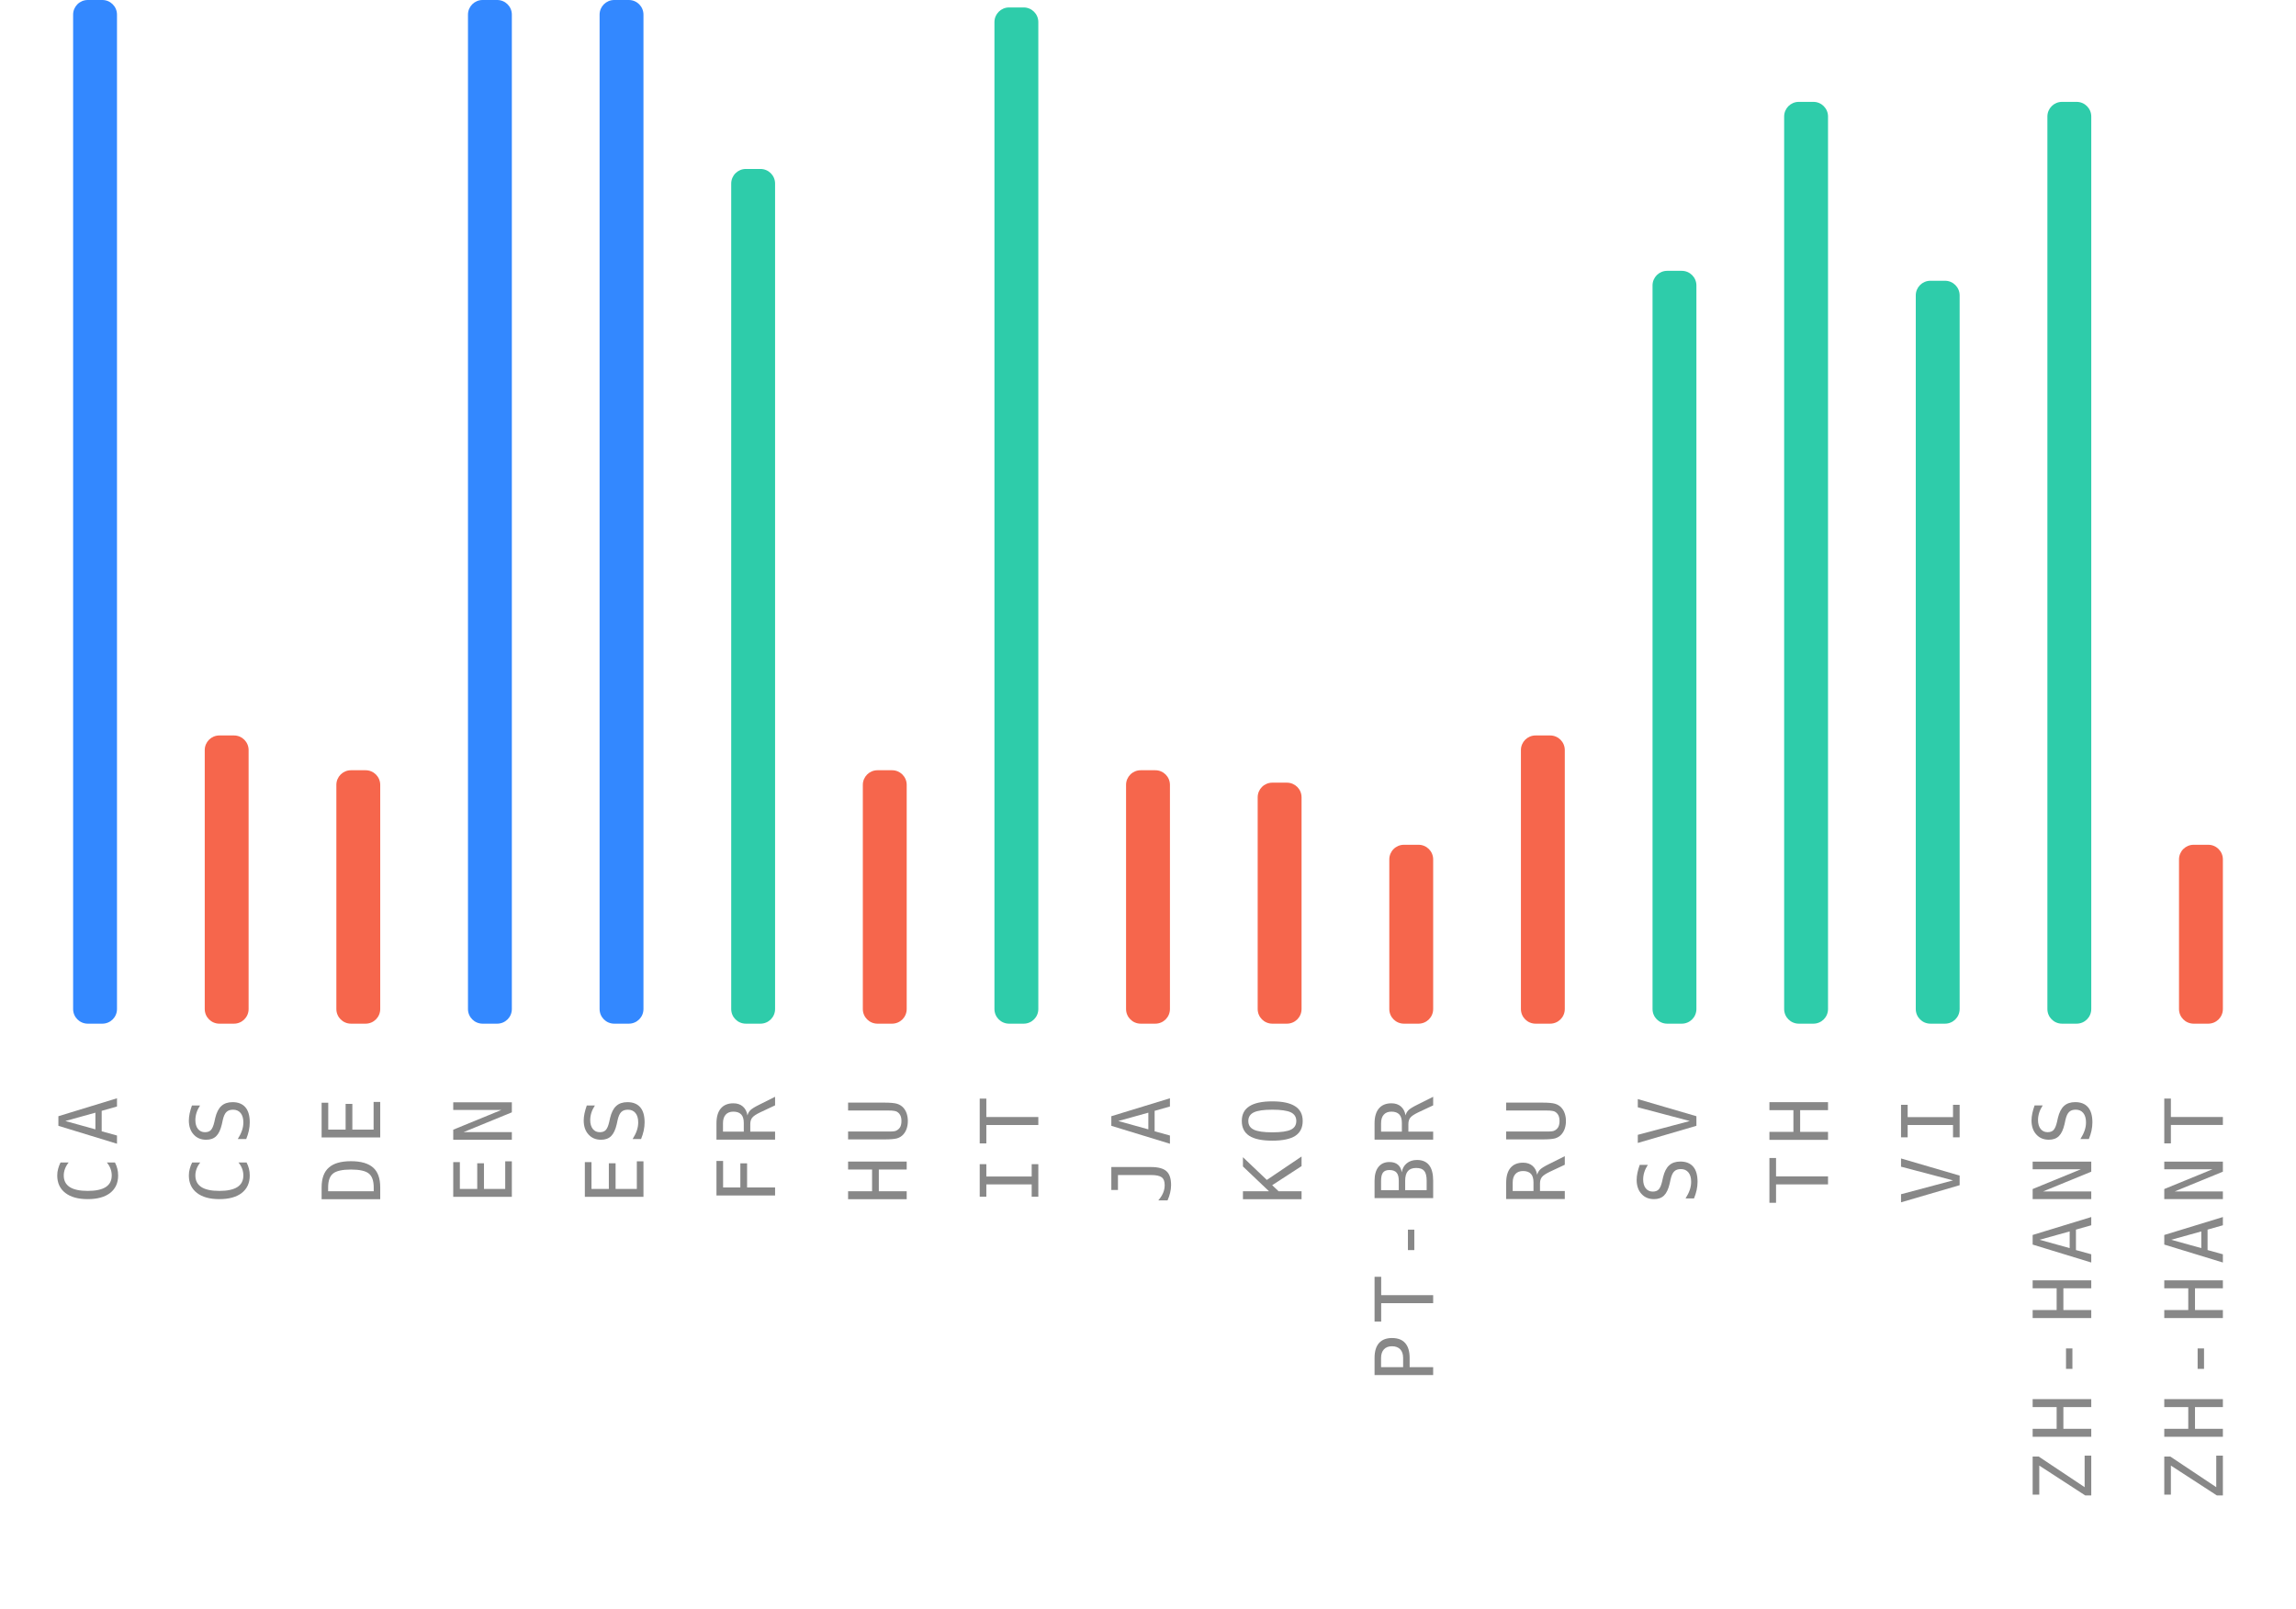
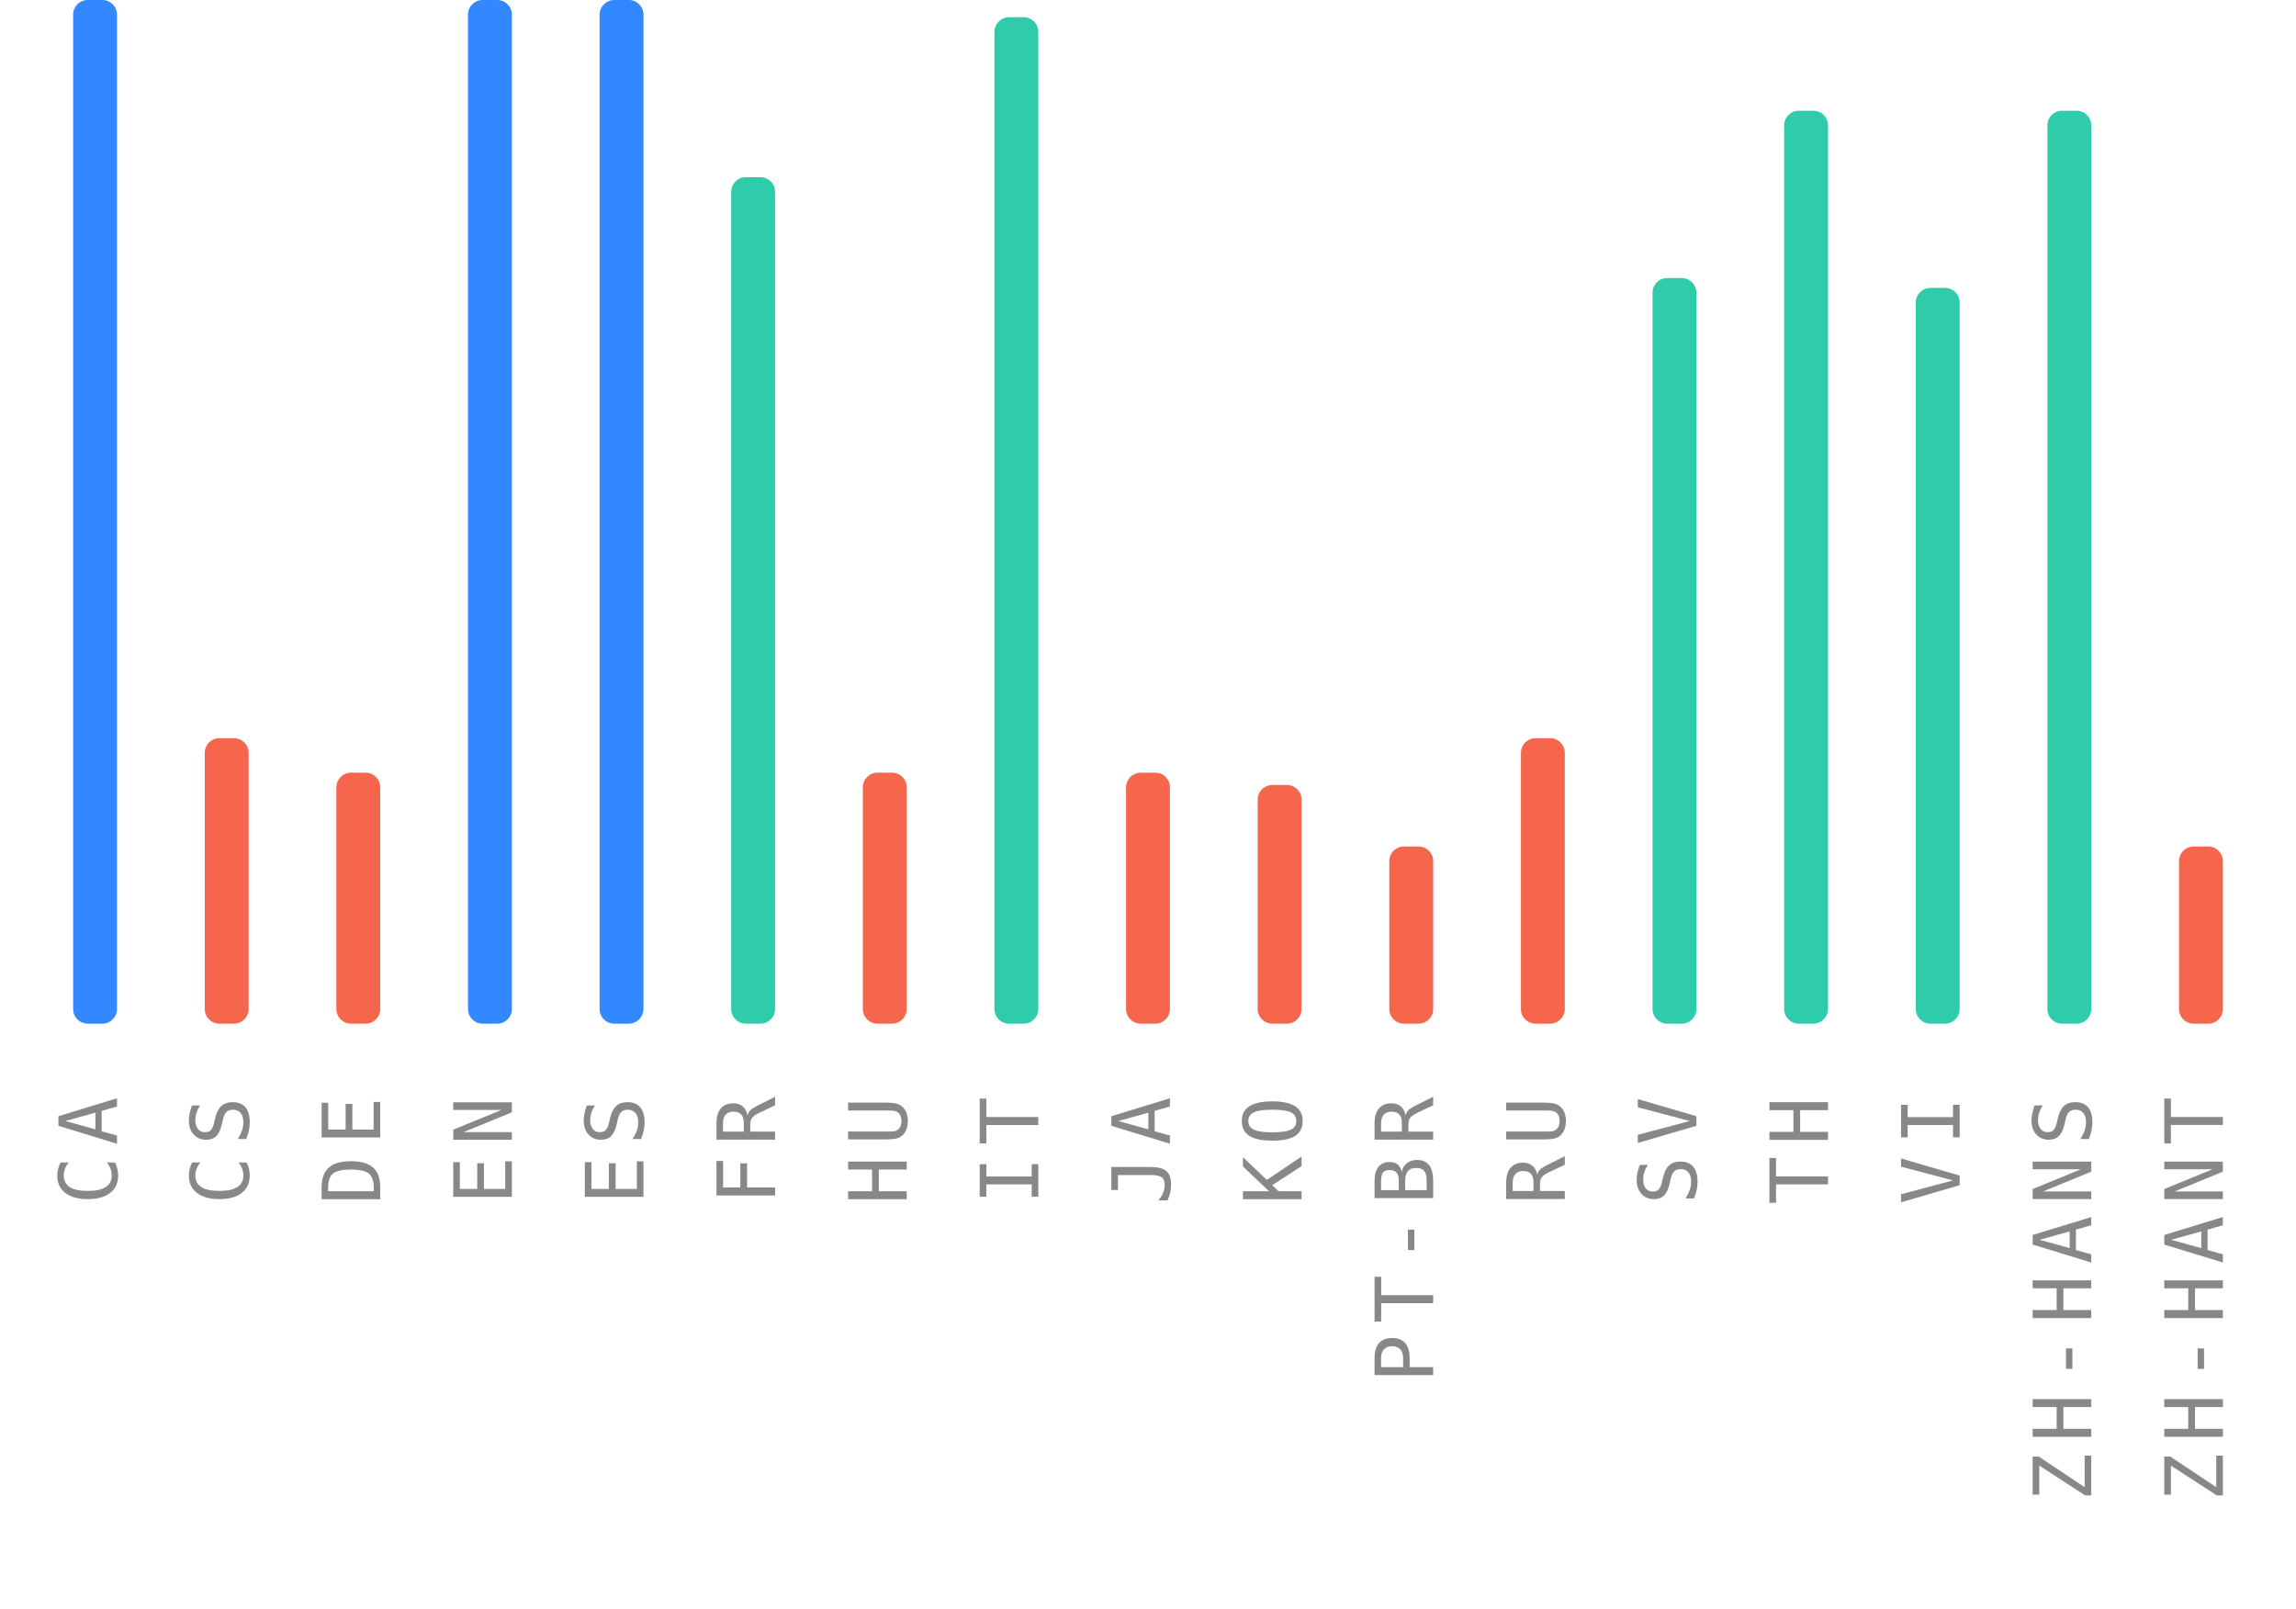
<svg xmlns="http://www.w3.org/2000/svg" width="314" height="220">
  <g>
    <text style="font-size: 11px; font-family: monospace; letter-spacing: 1.5px; fill: #888; text-anchor: end;" x="-150" y="16" transform="rotate(-90)">CA</text>
    <rect style="fill: #3388ff;" height="140" width="6" rx="2" y="0" x="10" />
    <text style="font-size: 11px; font-family: monospace; letter-spacing: 1.5px; fill: #888; text-anchor: end;" x="-150" y="34" transform="rotate(-90)">CS</text>
-     <rect style="fill: #f6664c;" height="39.417" width="6" rx="2" y="100.583" x="28" />
+     <rect style="fill: #f6664c;" height="39.038" width="6" rx="2" y="100.962" x="28" />
    <text style="font-size: 11px; font-family: monospace; letter-spacing: 1.5px; fill: #888; text-anchor: end;" x="-150" y="52" transform="rotate(-90)">DE</text>
-     <rect style="fill: #f6664c;" height="34.66" width="6" rx="2" y="105.34" x="46" />
+     <rect style="fill: #f6664c;" height="34.327" width="6" rx="2" y="105.673" x="46" />
    <text style="font-size: 11px; font-family: monospace; letter-spacing: 1.5px; fill: #888; text-anchor: end;" x="-150" y="70" transform="rotate(-90)">EN</text>
    <rect style="fill: #3388ff;" height="140" width="6" rx="2" y="0" x="64" />
    <text style="font-size: 11px; font-family: monospace; letter-spacing: 1.5px; fill: #888; text-anchor: end;" x="-150" y="88" transform="rotate(-90)">ES</text>
    <rect style="fill: #3388ff;" height="140" width="6" rx="2" y="0" x="82" />
    <text style="font-size: 11px; font-family: monospace; letter-spacing: 1.5px; fill: #888; text-anchor: end;" x="-150" y="106" transform="rotate(-90)">FR</text>
-     <rect style="fill: #2eccaa;" height="116.893" width="6" rx="2" y="23.107" x="100" />
+     <rect style="fill: #2eccaa;" height="115.769" width="6" rx="2" y="24.231" x="100" />
    <text style="font-size: 11px; font-family: monospace; letter-spacing: 1.5px; fill: #888; text-anchor: end;" x="-150" y="124" transform="rotate(-90)">HU</text>
-     <rect style="fill: #f6664c;" height="34.66" width="6" rx="2" y="105.34" x="118" />
+     <rect style="fill: #f6664c;" height="34.327" width="6" rx="2" y="105.673" x="118" />
    <text style="font-size: 11px; font-family: monospace; letter-spacing: 1.5px; fill: #888; text-anchor: end;" x="-150" y="142" transform="rotate(-90)">IT</text>
-     <rect style="fill: #2eccaa;" height="138.981" width="6" rx="2" y="1.019" x="136" />
+     <rect style="fill: #2eccaa;" height="137.644" width="6" rx="2" y="2.356" x="136" />
    <text style="font-size: 11px; font-family: monospace; letter-spacing: 1.5px; fill: #888; text-anchor: end;" x="-150" y="160" transform="rotate(-90)">JA</text>
-     <rect style="fill: #f6664c;" height="34.66" width="6" rx="2" y="105.34" x="154" />
+     <rect style="fill: #f6664c;" height="34.327" width="6" rx="2" y="105.673" x="154" />
    <text style="font-size: 11px; font-family: monospace; letter-spacing: 1.5px; fill: #888; text-anchor: end;" x="-150" y="178" transform="rotate(-90)">KO</text>
-     <rect style="fill: #f6664c;" height="32.961" width="6" rx="2" y="107.039" x="172" />
+     <rect style="fill: #f6664c;" height="32.644" width="6" rx="2" y="107.356" x="172" />
    <text style="font-size: 11px; font-family: monospace; letter-spacing: 1.5px; fill: #888; text-anchor: end;" x="-150" y="196" transform="rotate(-90)">PT-BR</text>
-     <rect style="fill: #f6664c;" height="24.466" width="6" rx="2" y="115.534" x="190" />
+     <rect style="fill: #f6664c;" height="24.231" width="6" rx="2" y="115.769" x="190" />
    <text style="font-size: 11px; font-family: monospace; letter-spacing: 1.5px; fill: #888; text-anchor: end;" x="-150" y="214" transform="rotate(-90)">RU</text>
-     <rect style="fill: #f6664c;" height="39.417" width="6" rx="2" y="100.583" x="208" />
+     <rect style="fill: #f6664c;" height="39.038" width="6" rx="2" y="100.962" x="208" />
    <text style="font-size: 11px; font-family: monospace; letter-spacing: 1.5px; fill: #888; text-anchor: end;" x="-150" y="232" transform="rotate(-90)">SV</text>
-     <rect style="fill: #2eccaa;" height="102.961" width="6" rx="2" y="37.039" x="226" />
+     <rect style="fill: #2eccaa;" height="101.971" width="6" rx="2" y="38.029" x="226" />
    <text style="font-size: 11px; font-family: monospace; letter-spacing: 1.5px; fill: #888; text-anchor: end;" x="-150" y="250" transform="rotate(-90)">TH</text>
-     <rect style="fill: #2eccaa;" height="126.068" width="6" rx="2" y="13.932" x="244" />
+     <rect style="fill: #2eccaa;" height="124.856" width="6" rx="2" y="15.144" x="244" />
    <text style="font-size: 11px; font-family: monospace; letter-spacing: 1.5px; fill: #888; text-anchor: end;" x="-150" y="268" transform="rotate(-90)">VI</text>
-     <rect style="fill: #2eccaa;" height="101.602" width="6" rx="2" y="38.398" x="262" />
+     <rect style="fill: #2eccaa;" height="100.625" width="6" rx="2" y="39.375" x="262" />
    <text style="font-size: 11px; font-family: monospace; letter-spacing: 1.5px; fill: #888; text-anchor: end;" x="-150" y="286" transform="rotate(-90)">ZH-HANS</text>
-     <rect style="fill: #2eccaa;" height="126.068" width="6" rx="2" y="13.932" x="280" />
+     <rect style="fill: #2eccaa;" height="124.856" width="6" rx="2" y="15.144" x="280" />
    <text style="font-size: 11px; font-family: monospace; letter-spacing: 1.5px; fill: #888; text-anchor: end;" x="-150" y="304" transform="rotate(-90)">ZH-HANT</text>
-     <rect style="fill: #f6664c;" height="24.466" width="6" rx="2" y="115.534" x="298" />
+     <rect style="fill: #f6664c;" height="24.231" width="6" rx="2" y="115.769" x="298" />
  </g>
</svg>
